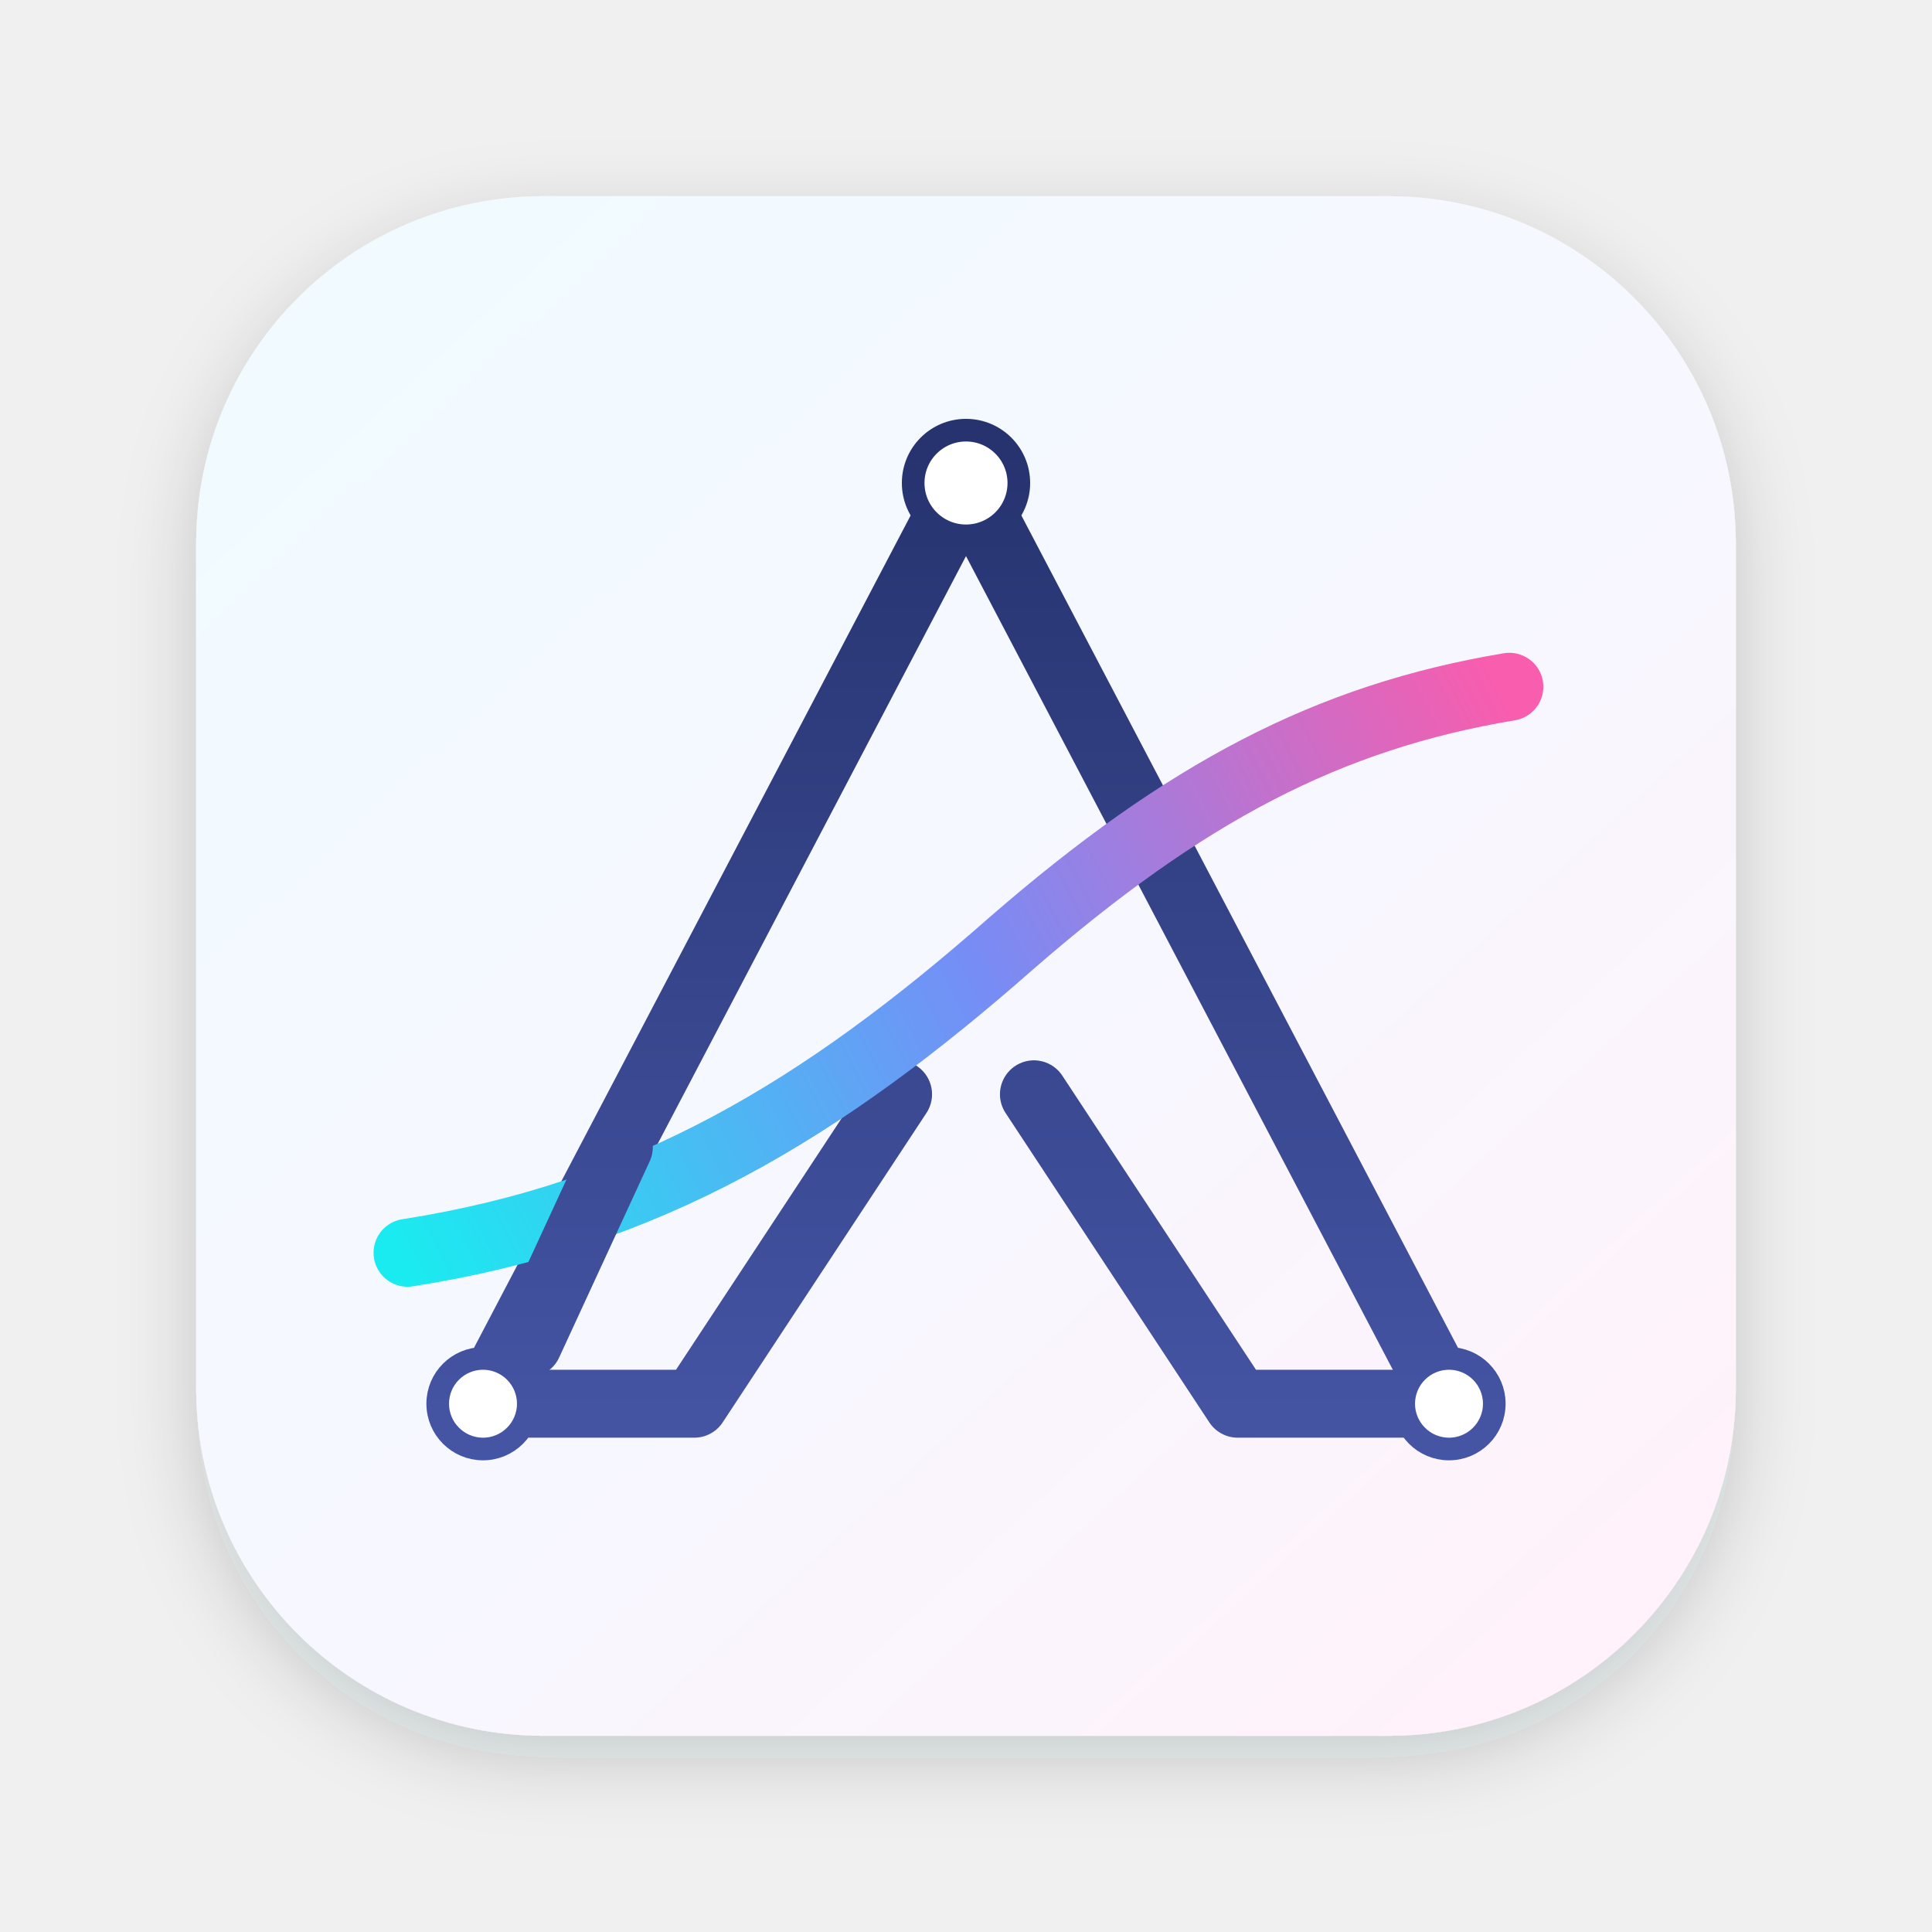
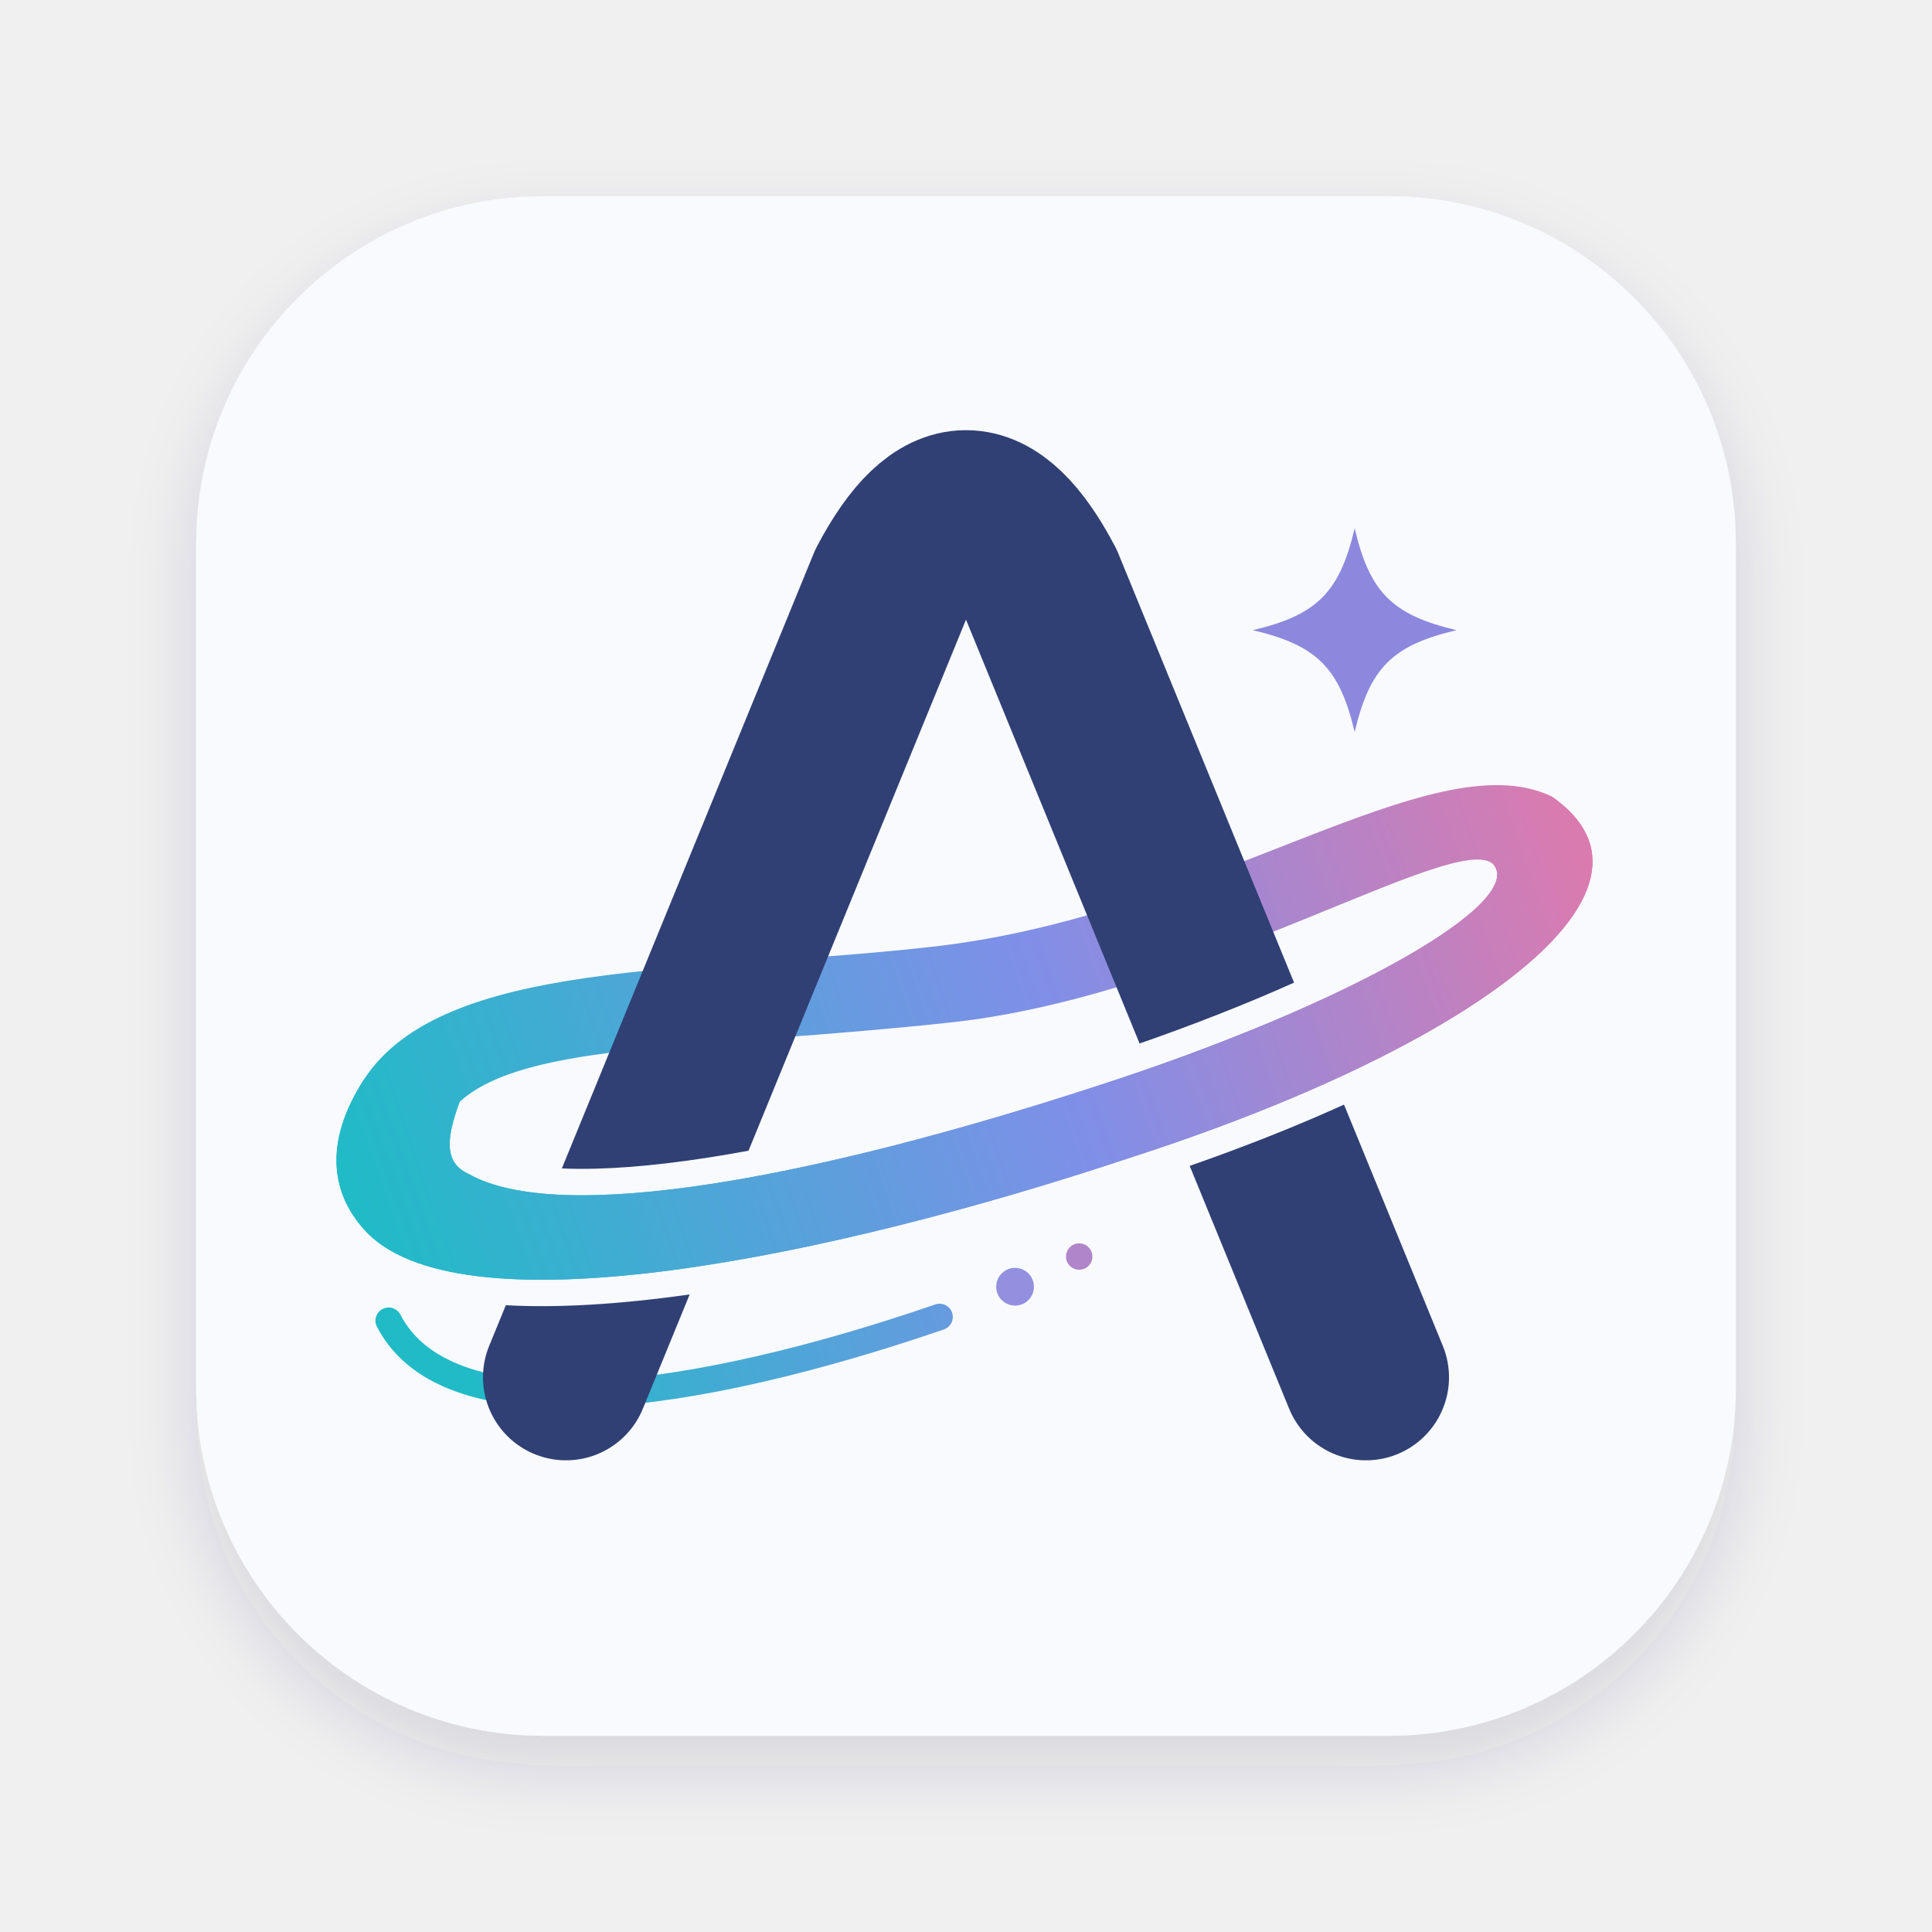
<svg xmlns="http://www.w3.org/2000/svg" width="512" height="512" viewBox="0 0 512 512" fill="none">
  <defs>
-     <linearGradient id="astrlink-background" x1="96" y1="84" x2="416" y2="430" gradientUnits="userSpaceOnUse">
-       <stop stop-color="#F1FBFF" />
-       <stop offset=".55" stop-color="#F7F7FF" />
-       <stop offset="1" stop-color="#FFF2FA" />
+     <linearGradient id="star-trail-color" x1="108" y1="318" x2="403" y2="224" gradientUnits="userSpaceOnUse">
+       <stop stop-color="#20BBC7" />
+       <stop offset=".56" stop-color="#7F8FE8" />
+       <stop offset="1" stop-color="#DA7BAF" />
    </linearGradient>
-     <linearGradient id="astrlink-structure" x1="256" y1="118" x2="256" y2="392" gradientUnits="userSpaceOnUse">
-       <stop stop-color="#26336F" />
-       <stop offset="1" stop-color="#4656A6" />
-     </linearGradient>
-     <linearGradient id="astrlink-tide" x1="108" y1="338" x2="400" y2="188" gradientUnits="userSpaceOnUse">
-       <stop stop-color="#1AEBF0" />
-       <stop offset=".52" stop-color="#768DF6" />
-       <stop offset="1" stop-color="#F85DAE" />
-     </linearGradient>
-     <filter id="astrlink-plate-shadow" x="-20%" y="-20%" width="140%" height="140%">
-       <feDropShadow dx="0" dy="6" stdDeviation="10" flood-color="#1a2233" flood-opacity=".18" />
+     <filter id="star-trail-shadow" x="24" y="28" width="464" height="468" filterUnits="userSpaceOnUse">
+       <feDropShadow dx="0" dy="8" stdDeviation="9" flood-color="#26345E" flood-opacity=".14" />
    </filter>
+     <path id="star-trail-ring" d="M111 286C130 254 190 258 247 251C315 243 368 196 397 211C430 236 377 278 295 307C224 333 136 353 112 327C103 317 101 303 111 286Z M134 292C131 301 130 308 136 311C158 325 220 312 287 288C349 266 391 239 383 229C374 220 312 264 252 271C193 278 150 276 134 292Z" fill-rule="evenodd" transform="translate(256 0) scale(1.1 1) translate(-256 0)" />
+     <path id="star-trail-front" d="M111 286C101 303 103 317 112 327C136 353 224 333 295 307C377 278 430 236 397 211L383 229C391 239 349 266 287 288C220 312 158 325 136 311C130 308 131 301 134 292Z" transform="translate(256 0) scale(1.1 1) translate(-256 0)" />
+     <mask id="star-trail-crossing" x="88" y="104" width="340" height="306" maskUnits="userSpaceOnUse">
+       <rect x="88" y="104" width="340" height="306" fill="#FFFFFF" />
+       <use href="#star-trail-front" fill="#000000" stroke="#000000" stroke-width="14" stroke-linejoin="round" />
+     </mask>
  </defs>
-   <g filter="url(#astrlink-plate-shadow)">
-     <rect x="52" y="52" width="408" height="408" rx="92" fill="url(#astrlink-background)" />
-   </g>
-   <g stroke="url(#astrlink-structure)" stroke-width="18" stroke-linecap="round" stroke-linejoin="round">
-     <path d="M128 372 256 128l128 244" />
-     <path d="M128 372h56l54-82" />
-     <path d="m274 290 54 82h56" />
-   </g>
-   <path d="M108 332c64-10 110-38 160-82 46-40 84-60 132-68" stroke="url(#astrlink-tide)" stroke-width="18" stroke-linecap="round" />
-   <path d="m164 304-24 52" stroke="url(#astrlink-structure)" stroke-width="18" stroke-linecap="round" />
-   <g fill="#FFFFFF" stroke="url(#astrlink-structure)" stroke-width="6">
-     <circle cx="256" cy="128" r="14" />
-     <circle cx="128" cy="372" r="12" />
-     <circle cx="384" cy="372" r="12" />
+   <rect x="52" y="52" width="408" height="408" rx="92" fill="#F9FAFE" filter="url(#star-trail-shadow)" />
+   <g id="star-trail-mark">
+     <g stroke-linecap="round">
+       <path d="M103 350C119 381 185 371 249 349" stroke="url(#star-trail-color)" stroke-width="7" />
+       <circle cx="269" cy="341" r="5" fill="#9290DF" />
+       <circle cx="286" cy="333" r="3.5" fill="#B185CA" />
+     </g>
+     <use href="#star-trail-ring" fill="url(#star-trail-color)" />
+     <path d="M150 365L236 155Q256 117 276 155L362 365" stroke="#304074" stroke-width="44" stroke-linecap="round" stroke-linejoin="round" mask="url(#star-trail-crossing)" />
+     <use href="#star-trail-front" fill="url(#star-trail-color)" />
+     <path d="M359 140C363 157 369 163 386 167C369 171 363 177 359 194C355 177 349 171 332 167C349 163 355 157 359 140Z" fill="#8B88DD" />
  </g>
</svg>
